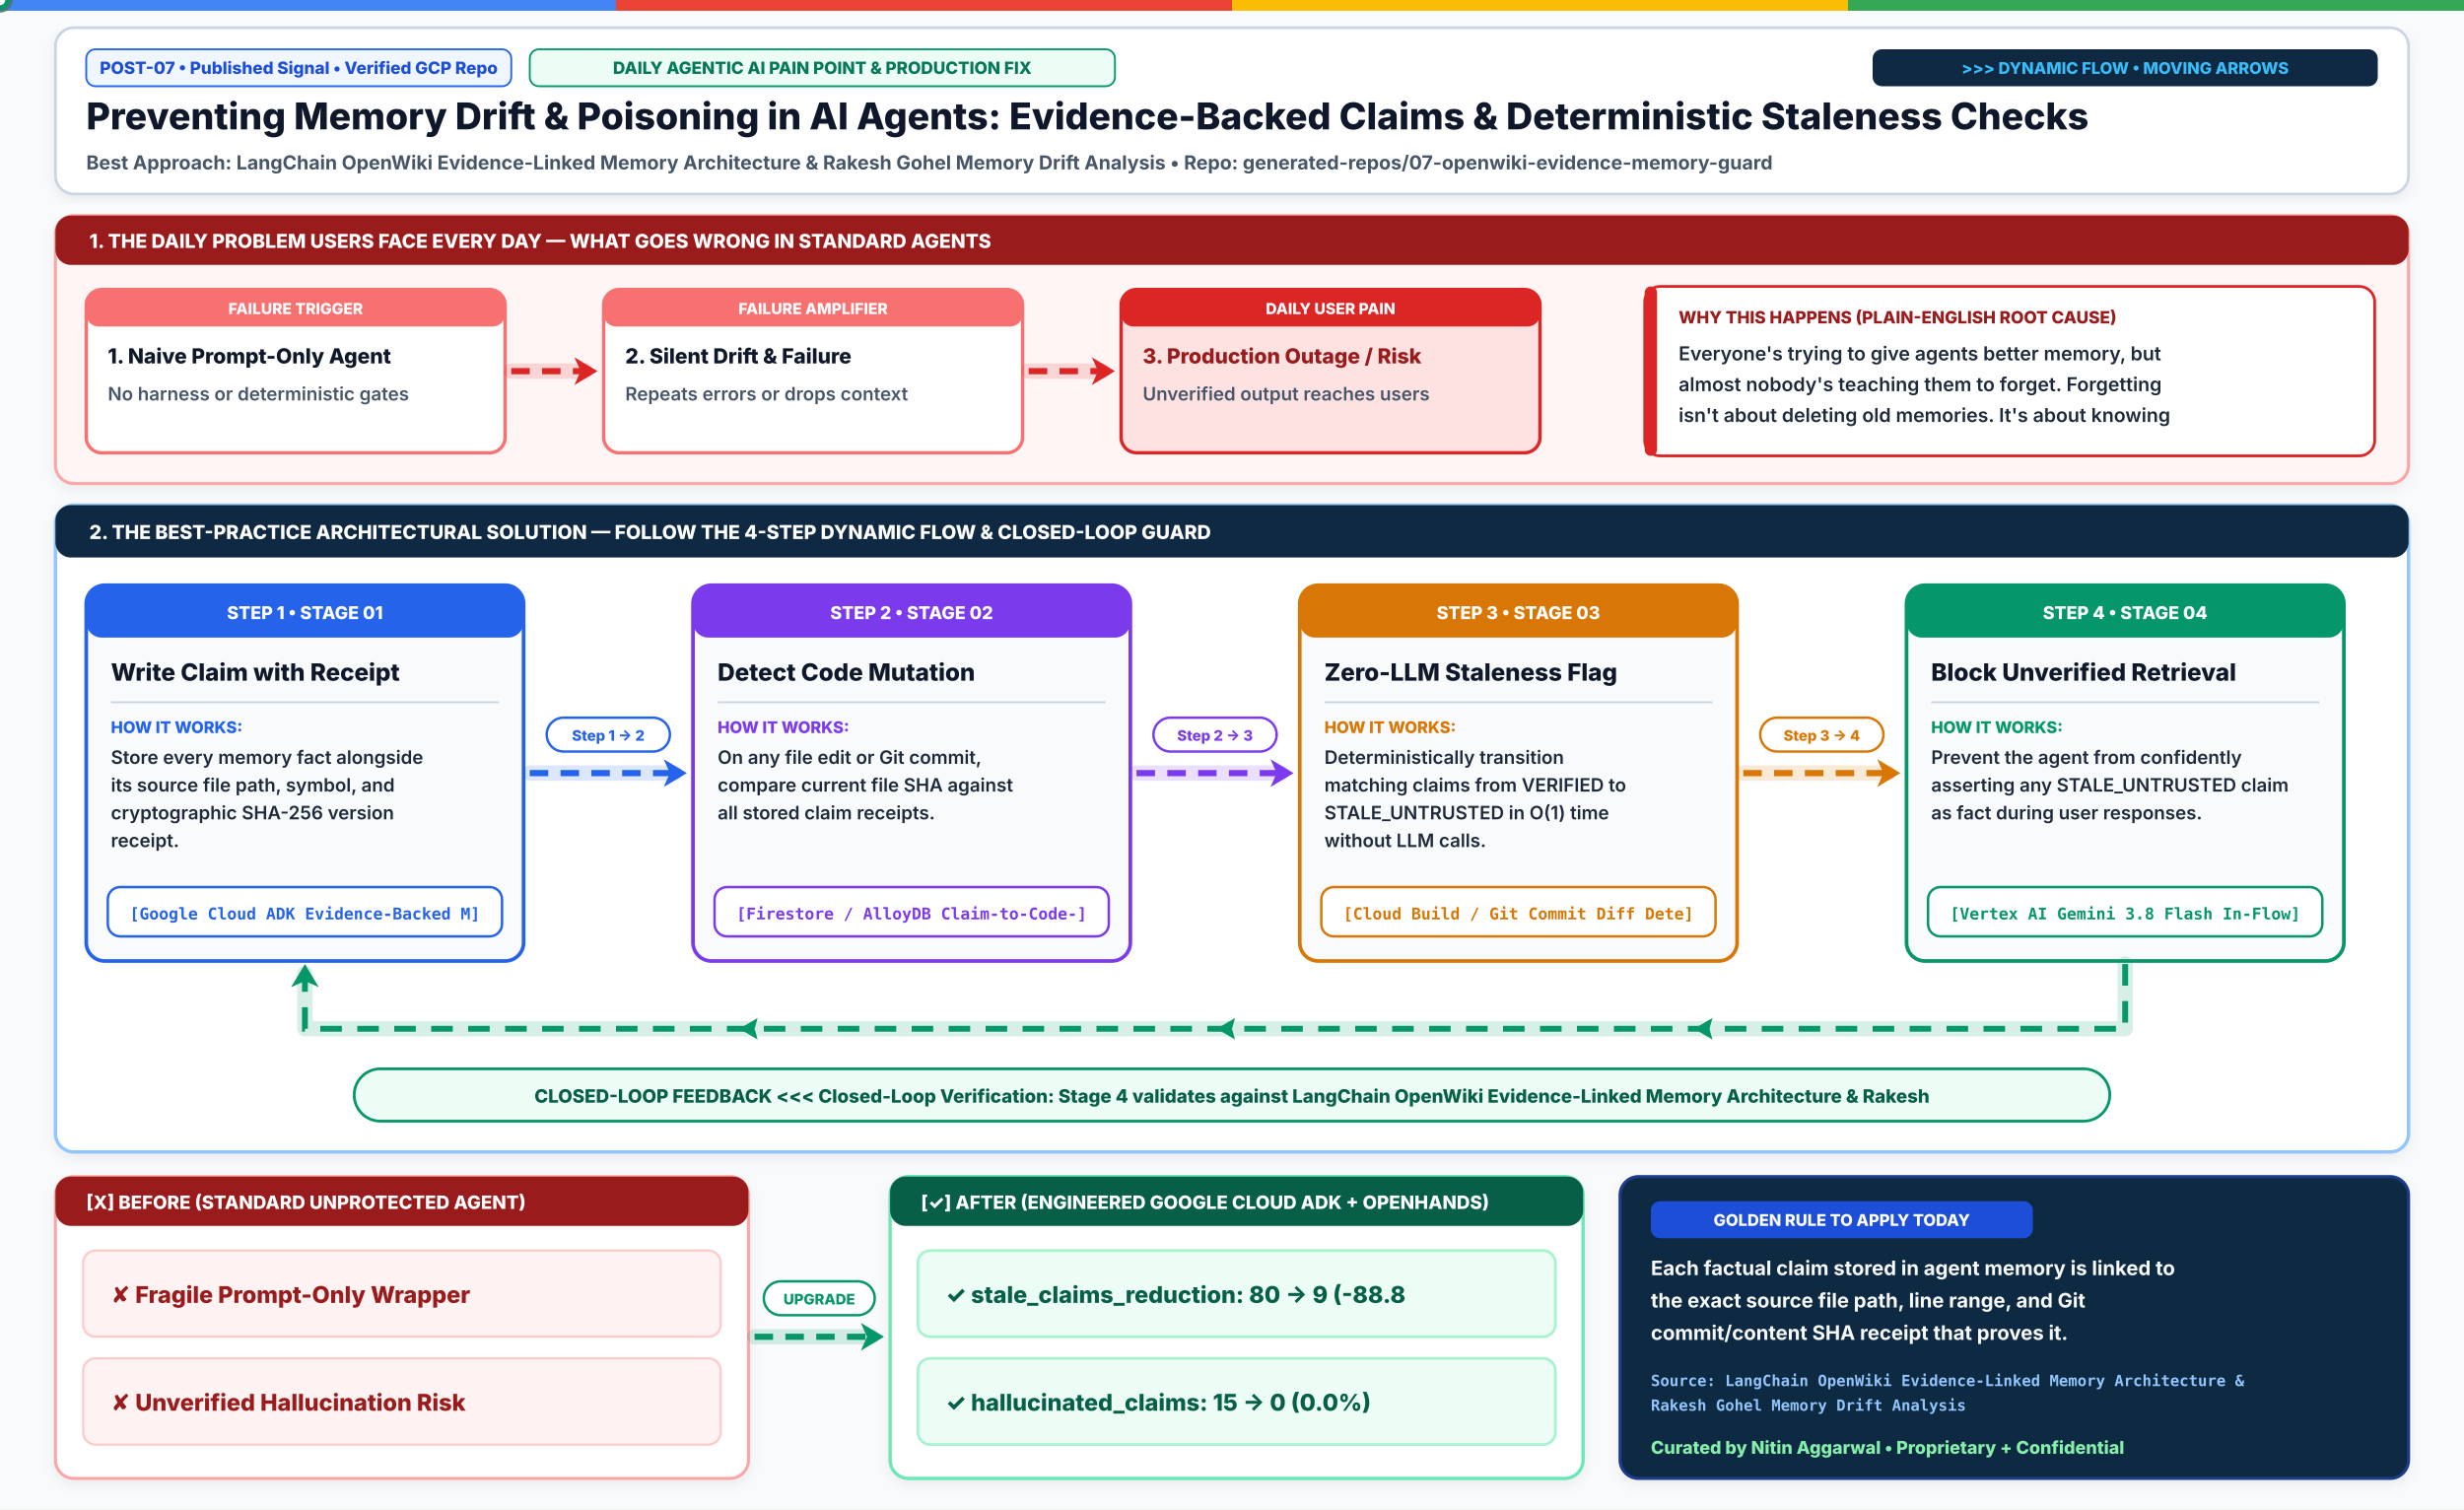
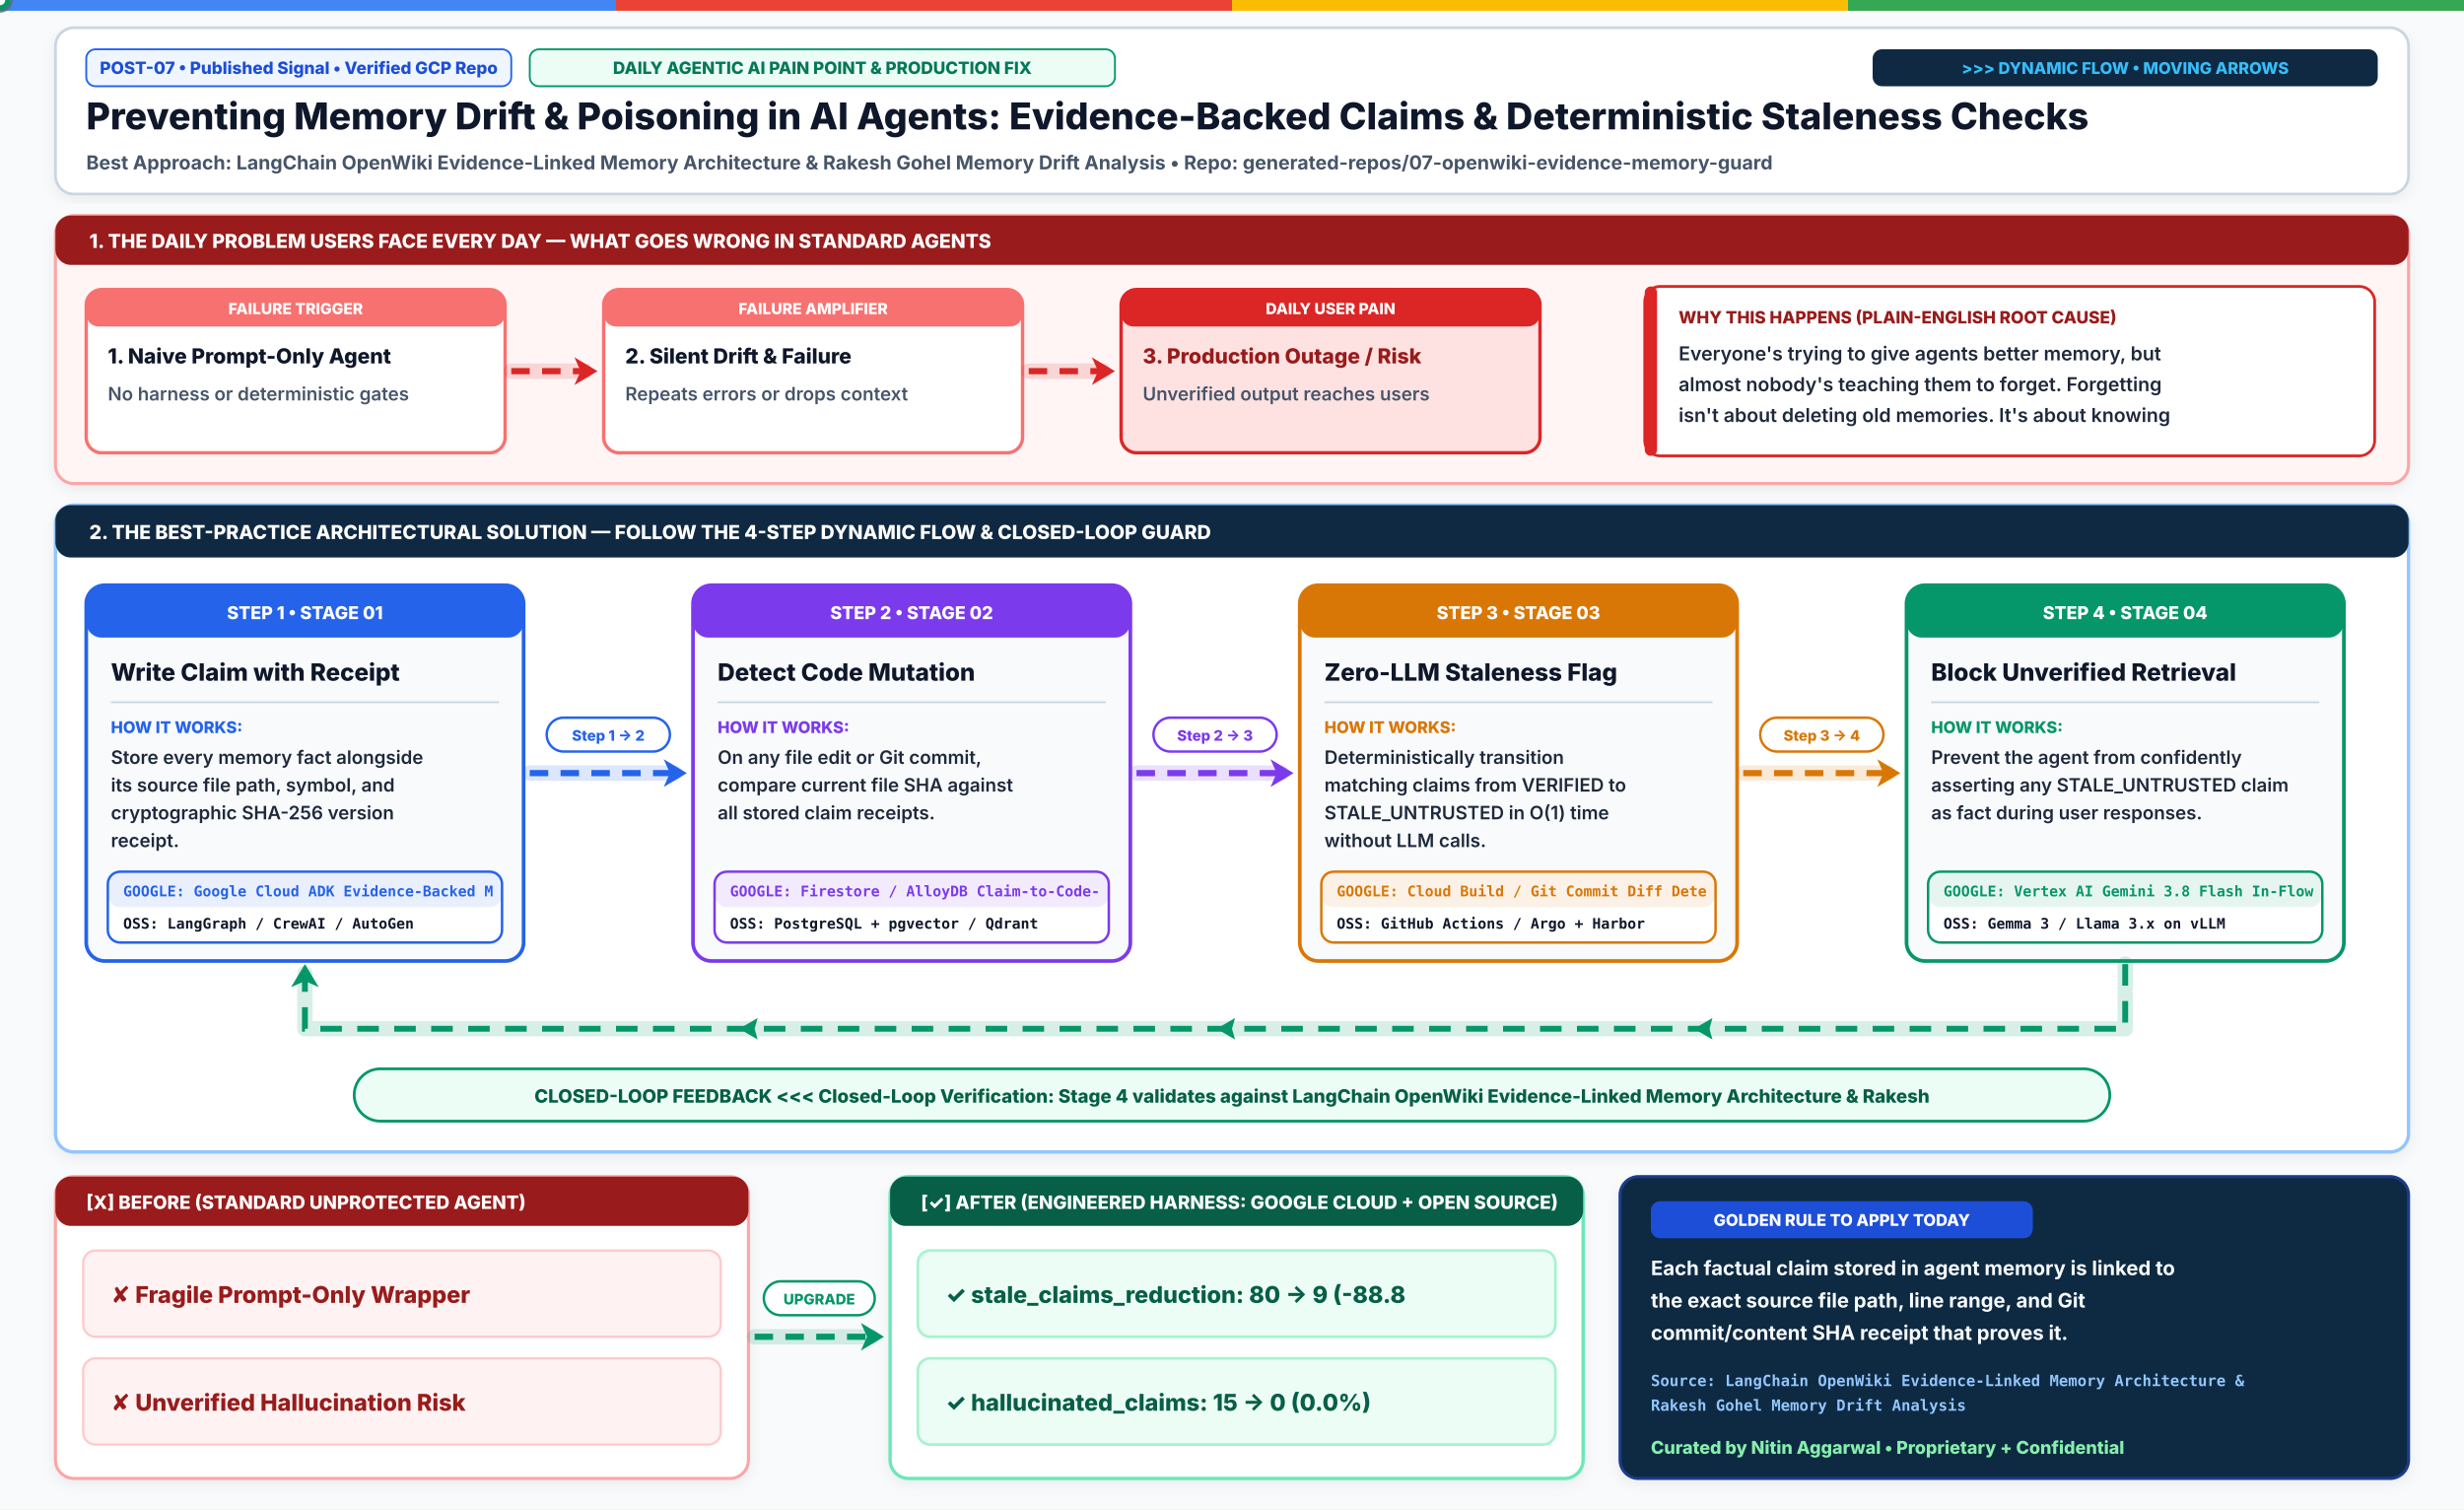
<svg xmlns="http://www.w3.org/2000/svg" viewBox="0 0 1600 980" width="1600" height="980">
  <defs>
    <filter id="cardShadow" x="-2%" y="-2%" width="104%" height="108%">
      <feDropShadow dx="0" dy="3" stdDeviation="4" flood-color="#0F172A" flood-opacity="0.06" />
    </filter>
    <style>
    @keyframes arrowStream {
      from { stroke-dashoffset: 40; }
      to   { stroke-dashoffset: 0; }
    }
    @keyframes returnStream {
      from { stroke-dashoffset: 0; }
      to   { stroke-dashoffset: 48; }
    }
    @keyframes pulseGlow {
      0%, 100% { stroke-width: 2.4px; }
      50%      { stroke-width: 4.2px; }
    }
    .moving-arrow-line {
      animation: arrowStream 1.0s linear infinite;
    }
    .moving-return-line {
      animation: returnStream 1.2s linear infinite;
    }
    .step-card-animated {
      animation: pulseGlow 2.4s ease-in-out infinite;
    }
  </style>
  </defs>
  <rect x="0" y="0" width="1600" height="980" fill="#F8FAFC" />
  <rect x="0" y="0" width="400" height="7" fill="#4285F4" />
  <rect x="400" y="0" width="400" height="7" fill="#EA4335" />
  <rect x="800" y="0" width="400" height="7" fill="#FBBC04" />
  <rect x="1200" y="0" width="400" height="7" fill="#34A853" />
  <rect x="36" y="18" width="1528" height="108" rx="12" fill="#FFFFFF" stroke="#CBD5E1" stroke-width="1.8" filter="url(#cardShadow)" />
  <rect x="56" y="32" width="276" height="24" rx="6" fill="#EFF6FF" stroke="#2563EB" stroke-width="1.2" />
  <text x="194" y="48" font-family="Inter, sans-serif" font-size="11" font-weight="800" fill="#1D4ED8" text-anchor="middle">POST-07 • Published Signal • Verified GCP Repo</text>
  <rect x="344" y="32" width="380" height="24" rx="6" fill="#ECFDF5" stroke="#059669" stroke-width="1.2" />
  <text x="534" y="48" font-family="Inter, sans-serif" font-size="11" font-weight="800" fill="#047857" text-anchor="middle">DAILY AGENTIC AI PAIN POINT &amp; PRODUCTION FIX</text>
  <rect x="1216" y="32" width="328" height="24" rx="6" fill="#0F2942" />
  <text x="1380" y="48" font-family="Inter, sans-serif" font-size="10.5" font-weight="800" fill="#38BDF8" text-anchor="middle">&gt;&gt;&gt; DYNAMIC FLOW • MOVING ARROWS</text>
  <text x="56" y="84" font-family="Inter, sans-serif" font-size="24" font-weight="800" fill="#0F172A">Preventing Memory Drift &amp; Poisoning in AI Agents: Evidence-Backed Claims &amp; Deterministic Staleness Checks</text>
  <text x="56" y="110" font-family="Inter, sans-serif" font-size="12.5" font-weight="700" fill="#475569">Best Approach: LangChain OpenWiki Evidence-Linked Memory Architecture &amp; Rakesh Gohel Memory Drift Analysis  •  Repo: generated-repos/07-openwiki-evidence-memory-guard</text>
  <rect x="36" y="140" width="1528" height="174" rx="12" fill="#FFF5F5" stroke="#FCA5A5" stroke-width="2" filter="url(#cardShadow)" />
  <rect x="36" y="140" width="1528" height="32" rx="10" fill="#991B1B" />
  <text x="58" y="161" font-family="Inter, sans-serif" font-size="12.5" font-weight="800" fill="#FFFFFF">1. THE DAILY PROBLEM USERS FACE EVERY DAY — WHAT GOES WRONG IN STANDARD AGENTS</text>
  <rect x="56" y="188" width="272" height="106" rx="10" fill="#FFFFFF" stroke="#F87171" stroke-width="2.2" />
  <rect x="56" y="188" width="272" height="24" rx="8" fill="#F87171" />
  <text x="192" y="204" font-family="Inter, sans-serif" font-size="10" font-weight="800" fill="#FFFFFF" text-anchor="middle">FAILURE TRIGGER</text>
  <text x="70" y="236" font-family="Inter, sans-serif" font-size="13.5" font-weight="800" fill="#0F172A">1. Naive Prompt-Only Agent</text>
  <text x="70" y="260" font-family="Inter, sans-serif" font-size="12" font-weight="600" fill="#475569">No harness or deterministic gates</text>
  <line x1="332" y1="241" x2="380" y2="241" stroke="#DC2626" stroke-opacity="0.16" stroke-width="10" stroke-linecap="round" />
  <line x1="332" y1="241" x2="380" y2="241" class="moving-arrow-line" stroke="#DC2626" stroke-width="4" stroke-dasharray="12 8" stroke-dashoffset="0.0" />
  <polygon points="388,241 373,232 377,241 373,250" fill="#DC2626" />
  <path id="prob_arr_0_path" d="M 336 241 L 376 241" fill="none" stroke="none" />
  <g>
    <circle r="8" fill="#DC2626" fill-opacity="0.26" />
    <circle r="4.8" fill="#FFFFFF" stroke="#DC2626" stroke-width="2.8" />
    <animateMotion dur="1.3s" repeatCount="indefinite">
      <mpath href="#prob_arr_0_path" />
    </animateMotion>
  </g>
  <rect x="392" y="188" width="272" height="106" rx="10" fill="#FFFFFF" stroke="#F87171" stroke-width="2.2" />
  <rect x="392" y="188" width="272" height="24" rx="8" fill="#F87171" />
  <text x="528" y="204" font-family="Inter, sans-serif" font-size="10" font-weight="800" fill="#FFFFFF" text-anchor="middle">FAILURE AMPLIFIER</text>
  <text x="406" y="236" font-family="Inter, sans-serif" font-size="13.5" font-weight="800" fill="#0F172A">2. Silent Drift &amp; Failure</text>
  <text x="406" y="260" font-family="Inter, sans-serif" font-size="12" font-weight="600" fill="#475569">Repeats errors or drops context</text>
  <line x1="668" y1="241" x2="716" y2="241" stroke="#DC2626" stroke-opacity="0.16" stroke-width="10" stroke-linecap="round" />
  <line x1="668" y1="241" x2="716" y2="241" class="moving-arrow-line" stroke="#DC2626" stroke-width="4" stroke-dasharray="12 8" stroke-dashoffset="0.0" />
  <polygon points="724,241 709,232 713,241 709,250" fill="#DC2626" />
  <path id="prob_arr_1_path" d="M 672 241 L 712 241" fill="none" stroke="none" />
  <g>
    <circle r="8" fill="#DC2626" fill-opacity="0.26" />
    <circle r="4.8" fill="#FFFFFF" stroke="#DC2626" stroke-width="2.8" />
    <animateMotion dur="1.3s" repeatCount="indefinite">
      <mpath href="#prob_arr_1_path" />
    </animateMotion>
  </g>
  <rect x="728" y="188" width="272" height="106" rx="10" fill="#FEE2E2" stroke="#DC2626" stroke-width="2.2" />
  <rect x="728" y="188" width="272" height="24" rx="8" fill="#DC2626" />
  <text x="864" y="204" font-family="Inter, sans-serif" font-size="10" font-weight="800" fill="#FFFFFF" text-anchor="middle">DAILY USER PAIN</text>
  <text x="742" y="236" font-family="Inter, sans-serif" font-size="13.5" font-weight="800" fill="#991B1B">3. Production Outage / Risk</text>
  <text x="742" y="260" font-family="Inter, sans-serif" font-size="12" font-weight="600" fill="#475569">Unverified output reaches users</text>
  <rect x="1068" y="186" width="474" height="110" rx="10" fill="#FFFFFF" stroke="#DC2626" stroke-width="1.8" />
  <rect x="1068" y="186" width="8" height="110" rx="4" fill="#DC2626" />
  <text x="1090" y="210" font-family="Inter, sans-serif" font-size="11" font-weight="800" fill="#991B1B">WHY THIS HAPPENS (PLAIN-ENGLISH ROOT CAUSE)</text>
  <text x="1090" y="234" font-family="Inter, sans-serif" font-size="12.5" font-weight="600" fill="#1E293B">Everyone's trying to give agents better memory, but</text>
  <text x="1090" y="254" font-family="Inter, sans-serif" font-size="12.5" font-weight="600" fill="#1E293B">almost nobody's teaching them to forget. Forgetting</text>
  <text x="1090" y="274" font-family="Inter, sans-serif" font-size="12.5" font-weight="600" fill="#1E293B">isn't about deleting old memories. It's about knowing</text>
  <rect x="36" y="328" width="1528" height="420" rx="12" fill="#FFFFFF" stroke="#93C5FD" stroke-width="2.2" filter="url(#cardShadow)" />
  <rect x="36" y="328" width="1528" height="34" rx="10" fill="#0F2942" />
  <text x="58" y="350" font-family="Inter, sans-serif" font-size="12.5" font-weight="800" fill="#FFFFFF">2. THE BEST-PRACTICE ARCHITECTURAL SOLUTION — FOLLOW THE 4-STEP DYNAMIC FLOW &amp; CLOSED-LOOP GUARD</text>
  <rect x="56" y="380" width="284" height="244" rx="12" class="step-card-animated" fill="#F8FAFC" stroke="#2563EB" stroke-width="2.4" />
  <rect x="56" y="380" width="284" height="34" rx="10" fill="#2563EB" />
  <text x="198" y="402" font-family="Inter, sans-serif" font-size="11.5" font-weight="800" fill="#FFFFFF" text-anchor="middle">STEP 1 • STAGE 01</text>
  <text x="72" y="442" font-family="Inter, sans-serif" font-size="15.5" font-weight="800" fill="#0F172A">Write Claim with Receipt</text>
  <line x1="72" y1="456" x2="324" y2="456" stroke="#CBD5E1" stroke-width="1.2" />
  <text x="72" y="476" font-family="Inter, sans-serif" font-size="10.5" font-weight="800" fill="#2563EB">HOW IT WORKS:</text>
  <text x="72" y="496" font-family="Inter, sans-serif" font-size="12" font-weight="600" fill="#1E293B">Store every memory fact alongside</text>
  <text x="72" y="514" font-family="Inter, sans-serif" font-size="12" font-weight="600" fill="#1E293B">its source file path, symbol, and</text>
  <text x="72" y="532" font-family="Inter, sans-serif" font-size="12" font-weight="600" fill="#1E293B">cryptographic SHA-256 version</text>
  <text x="72" y="550" font-family="Inter, sans-serif" font-size="12" font-weight="600" fill="#1E293B">receipt.</text>
-   <rect x="70" y="576" width="256" height="32" rx="8" fill="#FFFFFF" stroke="#2563EB" stroke-width="1.6" />
-   <text x="198" y="597" font-family="ui-monospace, monospace" font-size="10.5" font-weight="800" fill="#2563EB" text-anchor="middle">[Google Cloud ADK Evidence-Backed M]</text>
+   <rect x="70" y="566" width="256" height="46" rx="8" fill="#FFFFFF" stroke="#2563EB" stroke-width="1.6" />
+   <rect x="70" y="566" width="256" height="23" rx="8" fill="#2563EB" fill-opacity="0.10" />
+   <text x="80" y="582" font-family="ui-monospace, monospace" font-size="9.5" font-weight="800" fill="#2563EB">GOOGLE: Google Cloud ADK Evidence-Backed M</text>
+   <text x="80" y="603" font-family="ui-monospace, monospace" font-size="9.5" font-weight="800" fill="#0F172A">OSS: LangGraph / CrewAI / AutoGen</text>
  <line x1="344" y1="502" x2="438" y2="502" stroke="#2563EB" stroke-opacity="0.16" stroke-width="10" stroke-linecap="round" />
  <line x1="344" y1="502" x2="438" y2="502" class="moving-arrow-line" stroke="#2563EB" stroke-width="4" stroke-dasharray="12 8" stroke-dashoffset="0.0" />
  <polygon points="446,502 431,493 435,502 431,511" fill="#2563EB" />
  <rect x="355" y="466" width="80" height="22" rx="11" fill="#FFFFFF" stroke="#2563EB" stroke-width="1.6" />
  <text x="395" y="481" font-family="Inter, sans-serif" font-size="9.5" font-weight="800" fill="#2563EB" text-anchor="middle">Step 1 -&gt; 2</text>
  <path id="sol_arr_0_path" d="M 348 502 L 434 502" fill="none" stroke="none" />
  <g>
    <circle r="8" fill="#2563EB" fill-opacity="0.26" />
    <circle r="4.8" fill="#FFFFFF" stroke="#2563EB" stroke-width="2.8" />
    <animateMotion dur="1.5s" repeatCount="indefinite">
      <mpath href="#sol_arr_0_path" />
    </animateMotion>
  </g>
  <rect x="450" y="380" width="284" height="244" rx="12" class="step-card-animated" fill="#F8FAFC" stroke="#7C3AED" stroke-width="2.4" />
  <rect x="450" y="380" width="284" height="34" rx="10" fill="#7C3AED" />
  <text x="592" y="402" font-family="Inter, sans-serif" font-size="11.5" font-weight="800" fill="#FFFFFF" text-anchor="middle">STEP 2 • STAGE 02</text>
  <text x="466" y="442" font-family="Inter, sans-serif" font-size="15.5" font-weight="800" fill="#0F172A">Detect Code Mutation</text>
  <line x1="466" y1="456" x2="718" y2="456" stroke="#CBD5E1" stroke-width="1.2" />
  <text x="466" y="476" font-family="Inter, sans-serif" font-size="10.5" font-weight="800" fill="#7C3AED">HOW IT WORKS:</text>
  <text x="466" y="496" font-family="Inter, sans-serif" font-size="12" font-weight="600" fill="#1E293B">On any file edit or Git commit,</text>
  <text x="466" y="514" font-family="Inter, sans-serif" font-size="12" font-weight="600" fill="#1E293B">compare current file SHA against</text>
  <text x="466" y="532" font-family="Inter, sans-serif" font-size="12" font-weight="600" fill="#1E293B">all stored claim receipts.</text>
-   <rect x="464" y="576" width="256" height="32" rx="8" fill="#FFFFFF" stroke="#7C3AED" stroke-width="1.6" />
-   <text x="592" y="597" font-family="ui-monospace, monospace" font-size="10.5" font-weight="800" fill="#7C3AED" text-anchor="middle">[Firestore / AlloyDB Claim-to-Code-]</text>
+   <rect x="464" y="566" width="256" height="46" rx="8" fill="#FFFFFF" stroke="#7C3AED" stroke-width="1.6" />
+   <rect x="464" y="566" width="256" height="23" rx="8" fill="#7C3AED" fill-opacity="0.10" />
+   <text x="474" y="582" font-family="ui-monospace, monospace" font-size="9.5" font-weight="800" fill="#7C3AED">GOOGLE: Firestore / AlloyDB Claim-to-Code-</text>
+   <text x="474" y="603" font-family="ui-monospace, monospace" font-size="9.5" font-weight="800" fill="#0F172A">OSS: PostgreSQL + pgvector / Qdrant</text>
  <line x1="738" y1="502" x2="832" y2="502" stroke="#7C3AED" stroke-opacity="0.16" stroke-width="10" stroke-linecap="round" />
  <line x1="738" y1="502" x2="832" y2="502" class="moving-arrow-line" stroke="#7C3AED" stroke-width="4" stroke-dasharray="12 8" stroke-dashoffset="0.0" />
  <polygon points="840,502 825,493 829,502 825,511" fill="#7C3AED" />
  <rect x="749" y="466" width="80" height="22" rx="11" fill="#FFFFFF" stroke="#7C3AED" stroke-width="1.6" />
  <text x="789" y="481" font-family="Inter, sans-serif" font-size="9.5" font-weight="800" fill="#7C3AED" text-anchor="middle">Step 2 -&gt; 3</text>
  <path id="sol_arr_1_path" d="M 742 502 L 828 502" fill="none" stroke="none" />
  <g>
    <circle r="8" fill="#7C3AED" fill-opacity="0.26" />
    <circle r="4.8" fill="#FFFFFF" stroke="#7C3AED" stroke-width="2.8" />
    <animateMotion dur="1.5s" repeatCount="indefinite">
      <mpath href="#sol_arr_1_path" />
    </animateMotion>
  </g>
  <rect x="844" y="380" width="284" height="244" rx="12" class="step-card-animated" fill="#F8FAFC" stroke="#D97706" stroke-width="2.4" />
  <rect x="844" y="380" width="284" height="34" rx="10" fill="#D97706" />
  <text x="986" y="402" font-family="Inter, sans-serif" font-size="11.5" font-weight="800" fill="#FFFFFF" text-anchor="middle">STEP 3 • STAGE 03</text>
  <text x="860" y="442" font-family="Inter, sans-serif" font-size="15.5" font-weight="800" fill="#0F172A">Zero-LLM Staleness Flag</text>
  <line x1="860" y1="456" x2="1112" y2="456" stroke="#CBD5E1" stroke-width="1.2" />
  <text x="860" y="476" font-family="Inter, sans-serif" font-size="10.5" font-weight="800" fill="#D97706">HOW IT WORKS:</text>
  <text x="860" y="496" font-family="Inter, sans-serif" font-size="12" font-weight="600" fill="#1E293B">Deterministically transition</text>
  <text x="860" y="514" font-family="Inter, sans-serif" font-size="12" font-weight="600" fill="#1E293B">matching claims from VERIFIED to</text>
  <text x="860" y="532" font-family="Inter, sans-serif" font-size="12" font-weight="600" fill="#1E293B">STALE_UNTRUSTED in O(1) time</text>
  <text x="860" y="550" font-family="Inter, sans-serif" font-size="12" font-weight="600" fill="#1E293B">without LLM calls.</text>
-   <rect x="858" y="576" width="256" height="32" rx="8" fill="#FFFFFF" stroke="#D97706" stroke-width="1.6" />
-   <text x="986" y="597" font-family="ui-monospace, monospace" font-size="10.5" font-weight="800" fill="#D97706" text-anchor="middle">[Cloud Build / Git Commit Diff Dete]</text>
+   <rect x="858" y="566" width="256" height="46" rx="8" fill="#FFFFFF" stroke="#D97706" stroke-width="1.6" />
+   <rect x="858" y="566" width="256" height="23" rx="8" fill="#D97706" fill-opacity="0.10" />
+   <text x="868" y="582" font-family="ui-monospace, monospace" font-size="9.5" font-weight="800" fill="#D97706">GOOGLE: Cloud Build / Git Commit Diff Dete</text>
+   <text x="868" y="603" font-family="ui-monospace, monospace" font-size="9.5" font-weight="800" fill="#0F172A">OSS: GitHub Actions / Argo + Harbor</text>
  <line x1="1132" y1="502" x2="1226" y2="502" stroke="#D97706" stroke-opacity="0.16" stroke-width="10" stroke-linecap="round" />
  <line x1="1132" y1="502" x2="1226" y2="502" class="moving-arrow-line" stroke="#D97706" stroke-width="4" stroke-dasharray="12 8" stroke-dashoffset="0.0" />
  <polygon points="1234,502 1219,493 1223,502 1219,511" fill="#D97706" />
  <rect x="1143" y="466" width="80" height="22" rx="11" fill="#FFFFFF" stroke="#D97706" stroke-width="1.6" />
  <text x="1183" y="481" font-family="Inter, sans-serif" font-size="9.5" font-weight="800" fill="#D97706" text-anchor="middle">Step 3 -&gt; 4</text>
  <path id="sol_arr_2_path" d="M 1136 502 L 1222 502" fill="none" stroke="none" />
  <g>
    <circle r="8" fill="#D97706" fill-opacity="0.26" />
    <circle r="4.8" fill="#FFFFFF" stroke="#D97706" stroke-width="2.8" />
    <animateMotion dur="1.5s" repeatCount="indefinite">
      <mpath href="#sol_arr_2_path" />
    </animateMotion>
  </g>
  <rect x="1238" y="380" width="284" height="244" rx="12" class="step-card-animated" fill="#F8FAFC" stroke="#059669" stroke-width="2.4" />
  <rect x="1238" y="380" width="284" height="34" rx="10" fill="#059669" />
  <text x="1380" y="402" font-family="Inter, sans-serif" font-size="11.5" font-weight="800" fill="#FFFFFF" text-anchor="middle">STEP 4 • STAGE 04</text>
  <text x="1254" y="442" font-family="Inter, sans-serif" font-size="15.5" font-weight="800" fill="#0F172A">Block Unverified Retrieval</text>
  <line x1="1254" y1="456" x2="1506" y2="456" stroke="#CBD5E1" stroke-width="1.2" />
  <text x="1254" y="476" font-family="Inter, sans-serif" font-size="10.5" font-weight="800" fill="#059669">HOW IT WORKS:</text>
  <text x="1254" y="496" font-family="Inter, sans-serif" font-size="12" font-weight="600" fill="#1E293B">Prevent the agent from confidently</text>
  <text x="1254" y="514" font-family="Inter, sans-serif" font-size="12" font-weight="600" fill="#1E293B">asserting any STALE_UNTRUSTED claim</text>
  <text x="1254" y="532" font-family="Inter, sans-serif" font-size="12" font-weight="600" fill="#1E293B">as fact during user responses.</text>
-   <rect x="1252" y="576" width="256" height="32" rx="8" fill="#FFFFFF" stroke="#059669" stroke-width="1.6" />
-   <text x="1380" y="597" font-family="ui-monospace, monospace" font-size="10.5" font-weight="800" fill="#059669" text-anchor="middle">[Vertex AI Gemini 3.8 Flash In-Flow]</text>
+   <rect x="1252" y="566" width="256" height="46" rx="8" fill="#FFFFFF" stroke="#059669" stroke-width="1.6" />
+   <rect x="1252" y="566" width="256" height="23" rx="8" fill="#059669" fill-opacity="0.10" />
+   <text x="1262" y="582" font-family="ui-monospace, monospace" font-size="9.5" font-weight="800" fill="#059669">GOOGLE: Vertex AI Gemini 3.8 Flash In-Flow</text>
+   <text x="1262" y="603" font-family="ui-monospace, monospace" font-size="9.5" font-weight="800" fill="#0F172A">OSS: Gemma 3 / Llama 3.x on vLLM</text>
  <path d="M 1380 626 L 1380 668 L 198 668 L 198 632" fill="none" stroke="#059669" stroke-opacity="0.16" stroke-width="10" stroke-linecap="round" stroke-linejoin="round" />
  <path id="closed_loop_return_path" d="M 1380 626 L 1380 668 L 198 668 L 198 632" class="moving-return-line" fill="none" stroke="#059669" stroke-width="3.8" stroke-dasharray="14 10" stroke-dashoffset="0.0" />
  <polygon points="198,626 189,641 198,637 207,641" fill="#059669" />
  <polygon points="480,668 492,661 490,668 492,675" fill="#059669" />
  <polygon points="790,668 802,661 800,668 802,675" fill="#059669" />
  <polygon points="1100,668 1112,661 1110,668 1112,675" fill="#059669" />
  <rect x="230" y="694" width="1140" height="34" rx="17" fill="#ECFDF5" stroke="#059669" stroke-width="1.8" />
  <text x="800" y="716" font-family="Inter, sans-serif" font-size="12" font-weight="800" fill="#065F46" text-anchor="middle">CLOSED-LOOP FEEDBACK &lt;&lt;&lt; Closed-Loop Verification: Stage 4 validates against LangChain OpenWiki Evidence-Linked Memory Architecture &amp; Rakesh </text>
  <g>
    <circle r="8.5" fill="#059669" fill-opacity="0.26" />
    <circle r="5" fill="#FFFFFF" stroke="#059669" stroke-width="2.8" />
    <animateMotion dur="2.8s" repeatCount="indefinite">
      <mpath href="#closed_loop_return_path" />
    </animateMotion>
  </g>
  <rect x="36" y="764" width="450" height="196" rx="12" fill="#FFFFFF" stroke="#FCA5A5" stroke-width="2" filter="url(#cardShadow)" />
  <rect x="36" y="764" width="450" height="32" rx="10" fill="#991B1B" />
  <text x="56" y="785" font-family="Inter, sans-serif" font-size="12" font-weight="800" fill="#FFFFFF">[X] BEFORE (STANDARD UNPROTECTED AGENT)</text>
  <rect x="54" y="812" width="414" height="56" rx="8" fill="#FEF2F2" stroke="#FECACA" stroke-width="1.5" />
  <text x="72" y="846" font-family="Inter, sans-serif" font-size="15" font-weight="800" fill="#991B1B">✘ Fragile Prompt-Only Wrapper</text>
  <rect x="54" y="882" width="414" height="56" rx="8" fill="#FEF2F2" stroke="#FECACA" stroke-width="1.5" />
  <text x="72" y="916" font-family="Inter, sans-serif" font-size="15" font-weight="800" fill="#991B1B">✘ Unverified Hallucination Risk</text>
  <line x1="490" y1="868" x2="566" y2="868" stroke="#059669" stroke-opacity="0.16" stroke-width="10" stroke-linecap="round" />
  <line x1="490" y1="868" x2="566" y2="868" class="moving-arrow-line" stroke="#059669" stroke-width="4" stroke-dasharray="12 8" stroke-dashoffset="0.0" />
  <polygon points="574,868 559,859 563,868 559,877" fill="#059669" />
  <rect x="496" y="832" width="72" height="22" rx="11" fill="#FFFFFF" stroke="#059669" stroke-width="1.6" />
  <text x="532" y="847" font-family="Inter, sans-serif" font-size="9.5" font-weight="800" fill="#059669" text-anchor="middle">UPGRADE</text>
  <path id="ba_transform_arr_path" d="M 494 868 L 562 868" fill="none" stroke="none" />
  <g>
    <circle r="8" fill="#059669" fill-opacity="0.26" />
    <circle r="4.8" fill="#FFFFFF" stroke="#059669" stroke-width="2.8" />
    <animateMotion dur="1.2s" repeatCount="indefinite">
      <mpath href="#ba_transform_arr_path" />
    </animateMotion>
  </g>
  <rect x="578" y="764" width="450" height="196" rx="12" fill="#FFFFFF" stroke="#6EE7B7" stroke-width="2.2" filter="url(#cardShadow)" />
  <rect x="578" y="764" width="450" height="32" rx="10" fill="#065F46" />
-   <text x="598" y="785" font-family="Inter, sans-serif" font-size="12" font-weight="800" fill="#FFFFFF">[✓] AFTER (ENGINEERED GOOGLE CLOUD ADK + OPENHANDS)</text>
+   <text x="598" y="785" font-family="Inter, sans-serif" font-size="12" font-weight="800" fill="#FFFFFF">[✓] AFTER (ENGINEERED HARNESS: GOOGLE CLOUD + OPEN SOURCE)</text>
  <rect x="596" y="812" width="414" height="56" rx="8" fill="#ECFDF5" stroke="#A7F3D0" stroke-width="1.8" />
  <text x="614" y="846" font-family="Inter, sans-serif" font-size="15" font-weight="800" fill="#065F46">✓ stale_claims_reduction: 80 -&gt; 9 (-88.8</text>
  <rect x="596" y="882" width="414" height="56" rx="8" fill="#ECFDF5" stroke="#A7F3D0" stroke-width="1.8" />
  <text x="614" y="916" font-family="Inter, sans-serif" font-size="15" font-weight="800" fill="#065F46">✓ hallucinated_claims: 15 -&gt; 0 (0.0%)</text>
  <rect x="1052" y="764" width="512" height="196" rx="12" fill="#0F2942" stroke="#1E3A8A" stroke-width="2" filter="url(#cardShadow)" />
  <rect x="1072" y="780" width="248" height="24" rx="6" fill="#1D4ED8" />
  <text x="1196" y="796" font-family="Inter, sans-serif" font-size="10.5" font-weight="800" fill="#FFFFFF" text-anchor="middle">GOLDEN RULE TO APPLY TODAY</text>
  <text x="1072" y="828" font-family="Inter, sans-serif" font-size="13" font-weight="700" fill="#F8FAFC">Each factual claim stored in agent memory is linked to</text>
  <text x="1072" y="849" font-family="Inter, sans-serif" font-size="13" font-weight="700" fill="#F8FAFC">the exact source file path, line range, and Git</text>
  <text x="1072" y="870" font-family="Inter, sans-serif" font-size="13" font-weight="700" fill="#F8FAFC">commit/content SHA receipt that proves it.</text>
  <text x="1072" y="900" font-family="ui-monospace, monospace" font-size="10" font-weight="700" fill="#93C5FD">Source: LangChain OpenWiki Evidence-Linked Memory Architecture &amp;</text>
  <text x="1072" y="916" font-family="ui-monospace, monospace" font-size="10" font-weight="700" fill="#93C5FD">Rakesh Gohel Memory Drift Analysis</text>
  <text x="1072" y="944" font-family="Inter, sans-serif" font-size="11.5" font-weight="800" fill="#86EFAC">Curated by Nitin Aggarwal  •  Proprietary + Confidential</text>
</svg>
